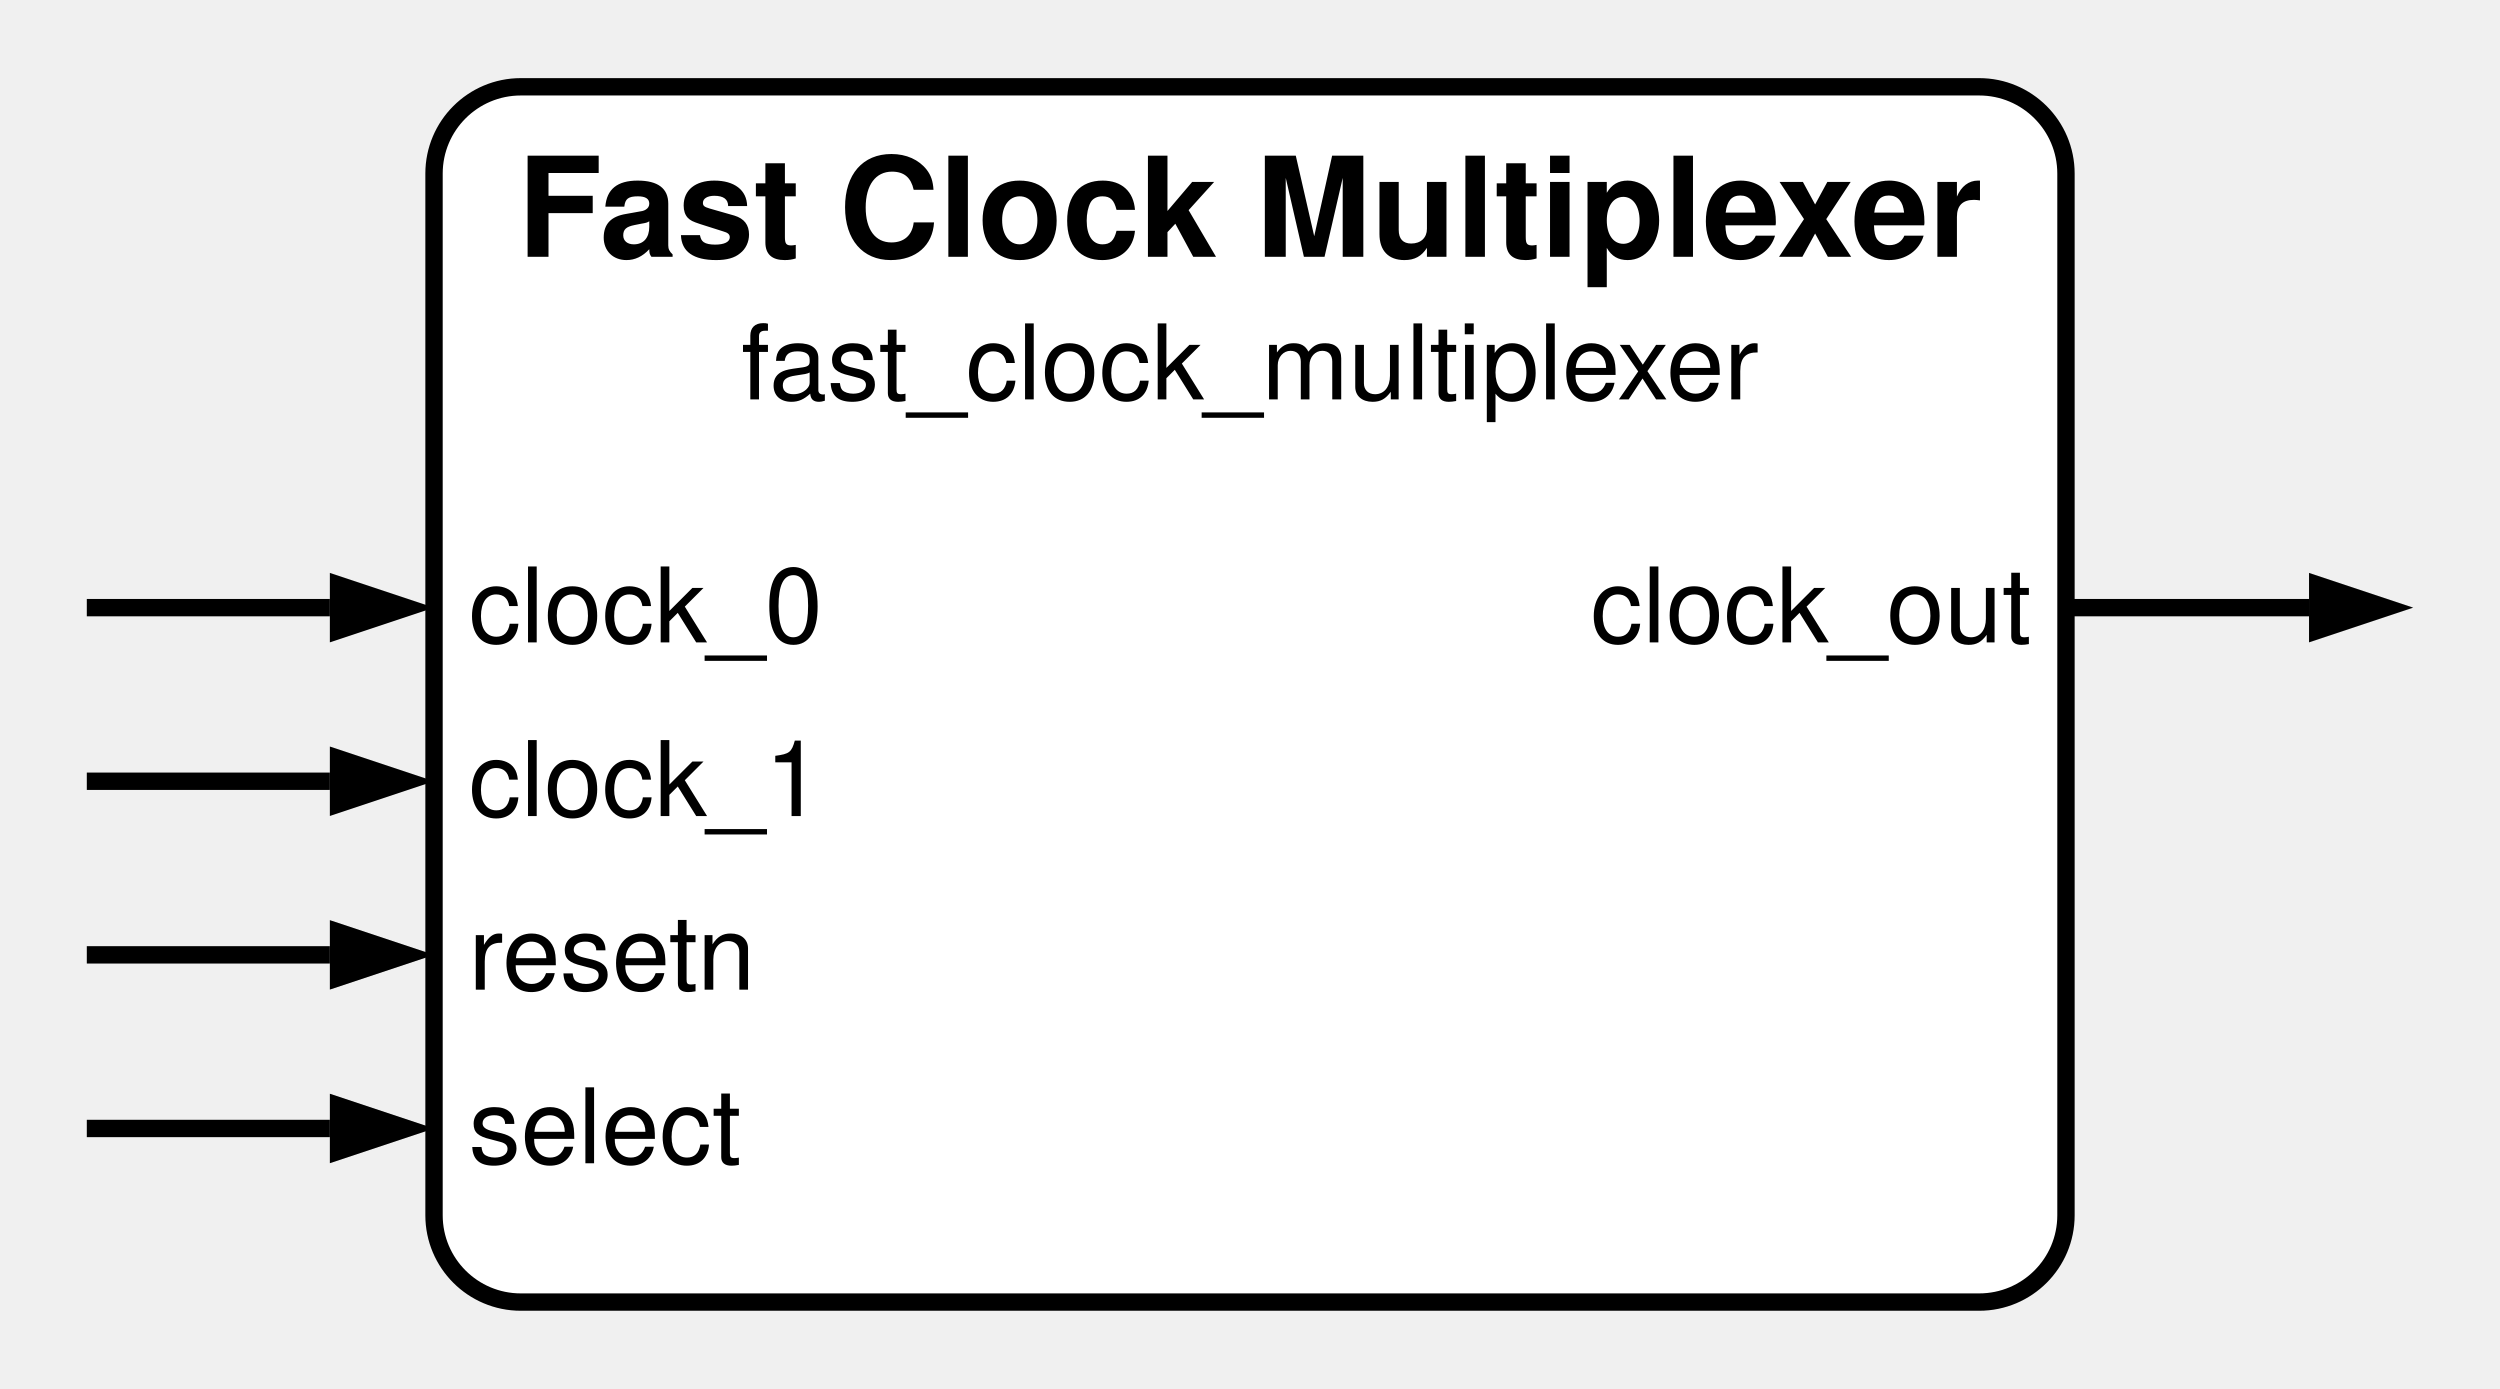
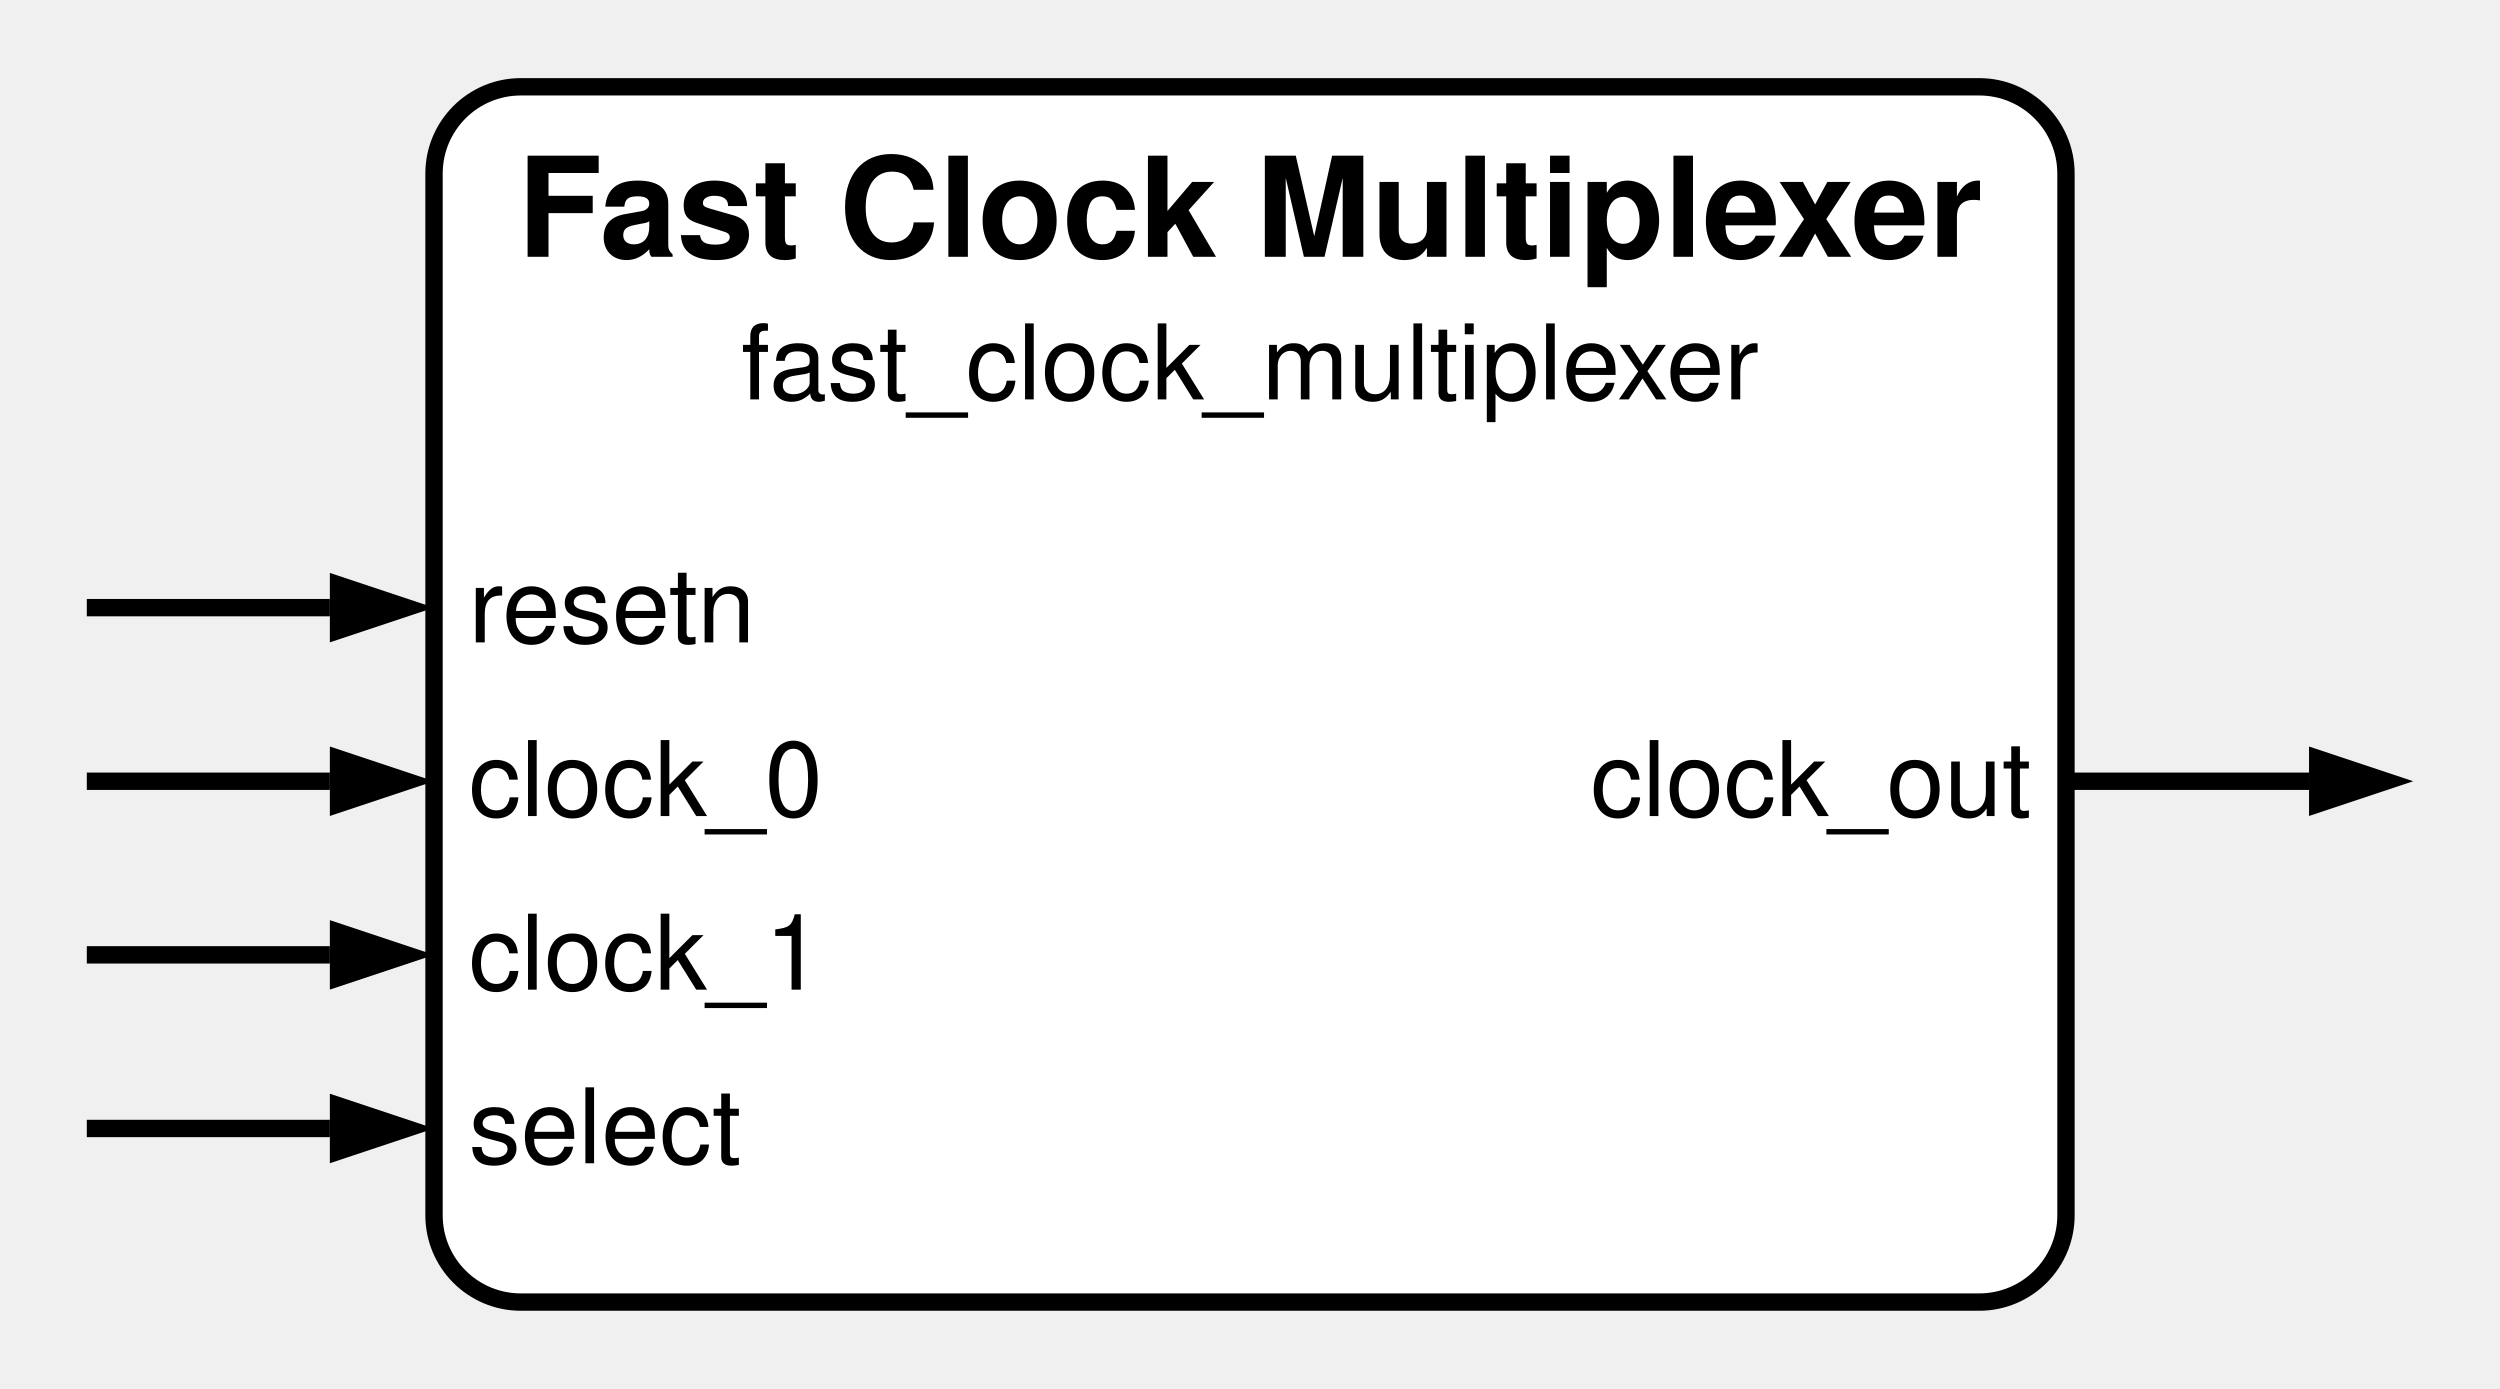
<svg xmlns="http://www.w3.org/2000/svg" width="288" height="160" viewBox="0 0 144 80">
  <rect x="25" y="5" width="94" height="70" fill="white" stroke="black" stroke-width="1" rx="5" />
  <text x="72" y="12" text-anchor="middle" dominant-baseline="middle" font-family="Helvetica" font-size="8" font-weight="bold" fill="black">Fast Clock Multiplexer</text>
  <text x="72" y="21" text-anchor="middle" dominant-baseline="middle" font-family="Helvetica" font-size="6" font-weight="regular" fill="black">fast_clock_multiplexer</text>
-   <text x="27" y="35" text-anchor="start" dominant-baseline="middle" font-family="Helvetica" font-size="6" font-weight="regular" fill="black">clock_0</text>
+   <text x="27" y="35" text-anchor="start" dominant-baseline="middle" font-family="Helvetica" font-size="6" font-weight="regular" fill="black">resetn</text>
  <line x1="19" y1="35" x2="5" y2="35" stroke="black" stroke-width="1" />
  <path d="M 25 35 l -6 +2.0 v -4 z" fill="black" />
-   <text x="117" y="35" text-anchor="end" dominant-baseline="middle" font-family="Helvetica" font-size="6" font-weight="regular" fill="black">clock_out</text>
-   <line x1="119" y1="35" x2="133" y2="35" stroke="black" stroke-width="1" />
-   <path d="M 139 35 l -6 +2.0 v -4 z" fill="black" />
-   <text x="27" y="45" text-anchor="start" dominant-baseline="middle" font-family="Helvetica" font-size="6" font-weight="regular" fill="black">clock_1</text>
+   <text x="27" y="45" text-anchor="start" dominant-baseline="middle" font-family="Helvetica" font-size="6" font-weight="regular" fill="black">clock_0</text>
  <line x1="19" y1="45" x2="5" y2="45" stroke="black" stroke-width="1" />
  <path d="M 25 45 l -6 +2.0 v -4 z" fill="black" />
-   <text x="27" y="55" text-anchor="start" dominant-baseline="middle" font-family="Helvetica" font-size="6" font-weight="regular" fill="black">resetn</text>
+   <text x="117" y="45" text-anchor="end" dominant-baseline="middle" font-family="Helvetica" font-size="6" font-weight="regular" fill="black">clock_out</text>
+   <line x1="119" y1="45" x2="133" y2="45" stroke="black" stroke-width="1" />
+   <path d="M 139 45 l -6 +2.0 v -4 z" fill="black" />
+   <text x="27" y="55" text-anchor="start" dominant-baseline="middle" font-family="Helvetica" font-size="6" font-weight="regular" fill="black">clock_1</text>
  <line x1="19" y1="55" x2="5" y2="55" stroke="black" stroke-width="1" />
  <path d="M 25 55 l -6 +2.0 v -4 z" fill="black" />
  <text x="27" y="65" text-anchor="start" dominant-baseline="middle" font-family="Helvetica" font-size="6" font-weight="regular" fill="black">select</text>
  <line x1="19" y1="65" x2="5" y2="65" stroke="black" stroke-width="1" />
  <path d="M 25 65 l -6 +2.0 v -4 z" fill="black" />
  <style>
      @media (prefers-color-scheme: dark) {
        :root {
          filter: invert(100%) hue-rotate(180deg);
        }
      }
    </style>
</svg>
